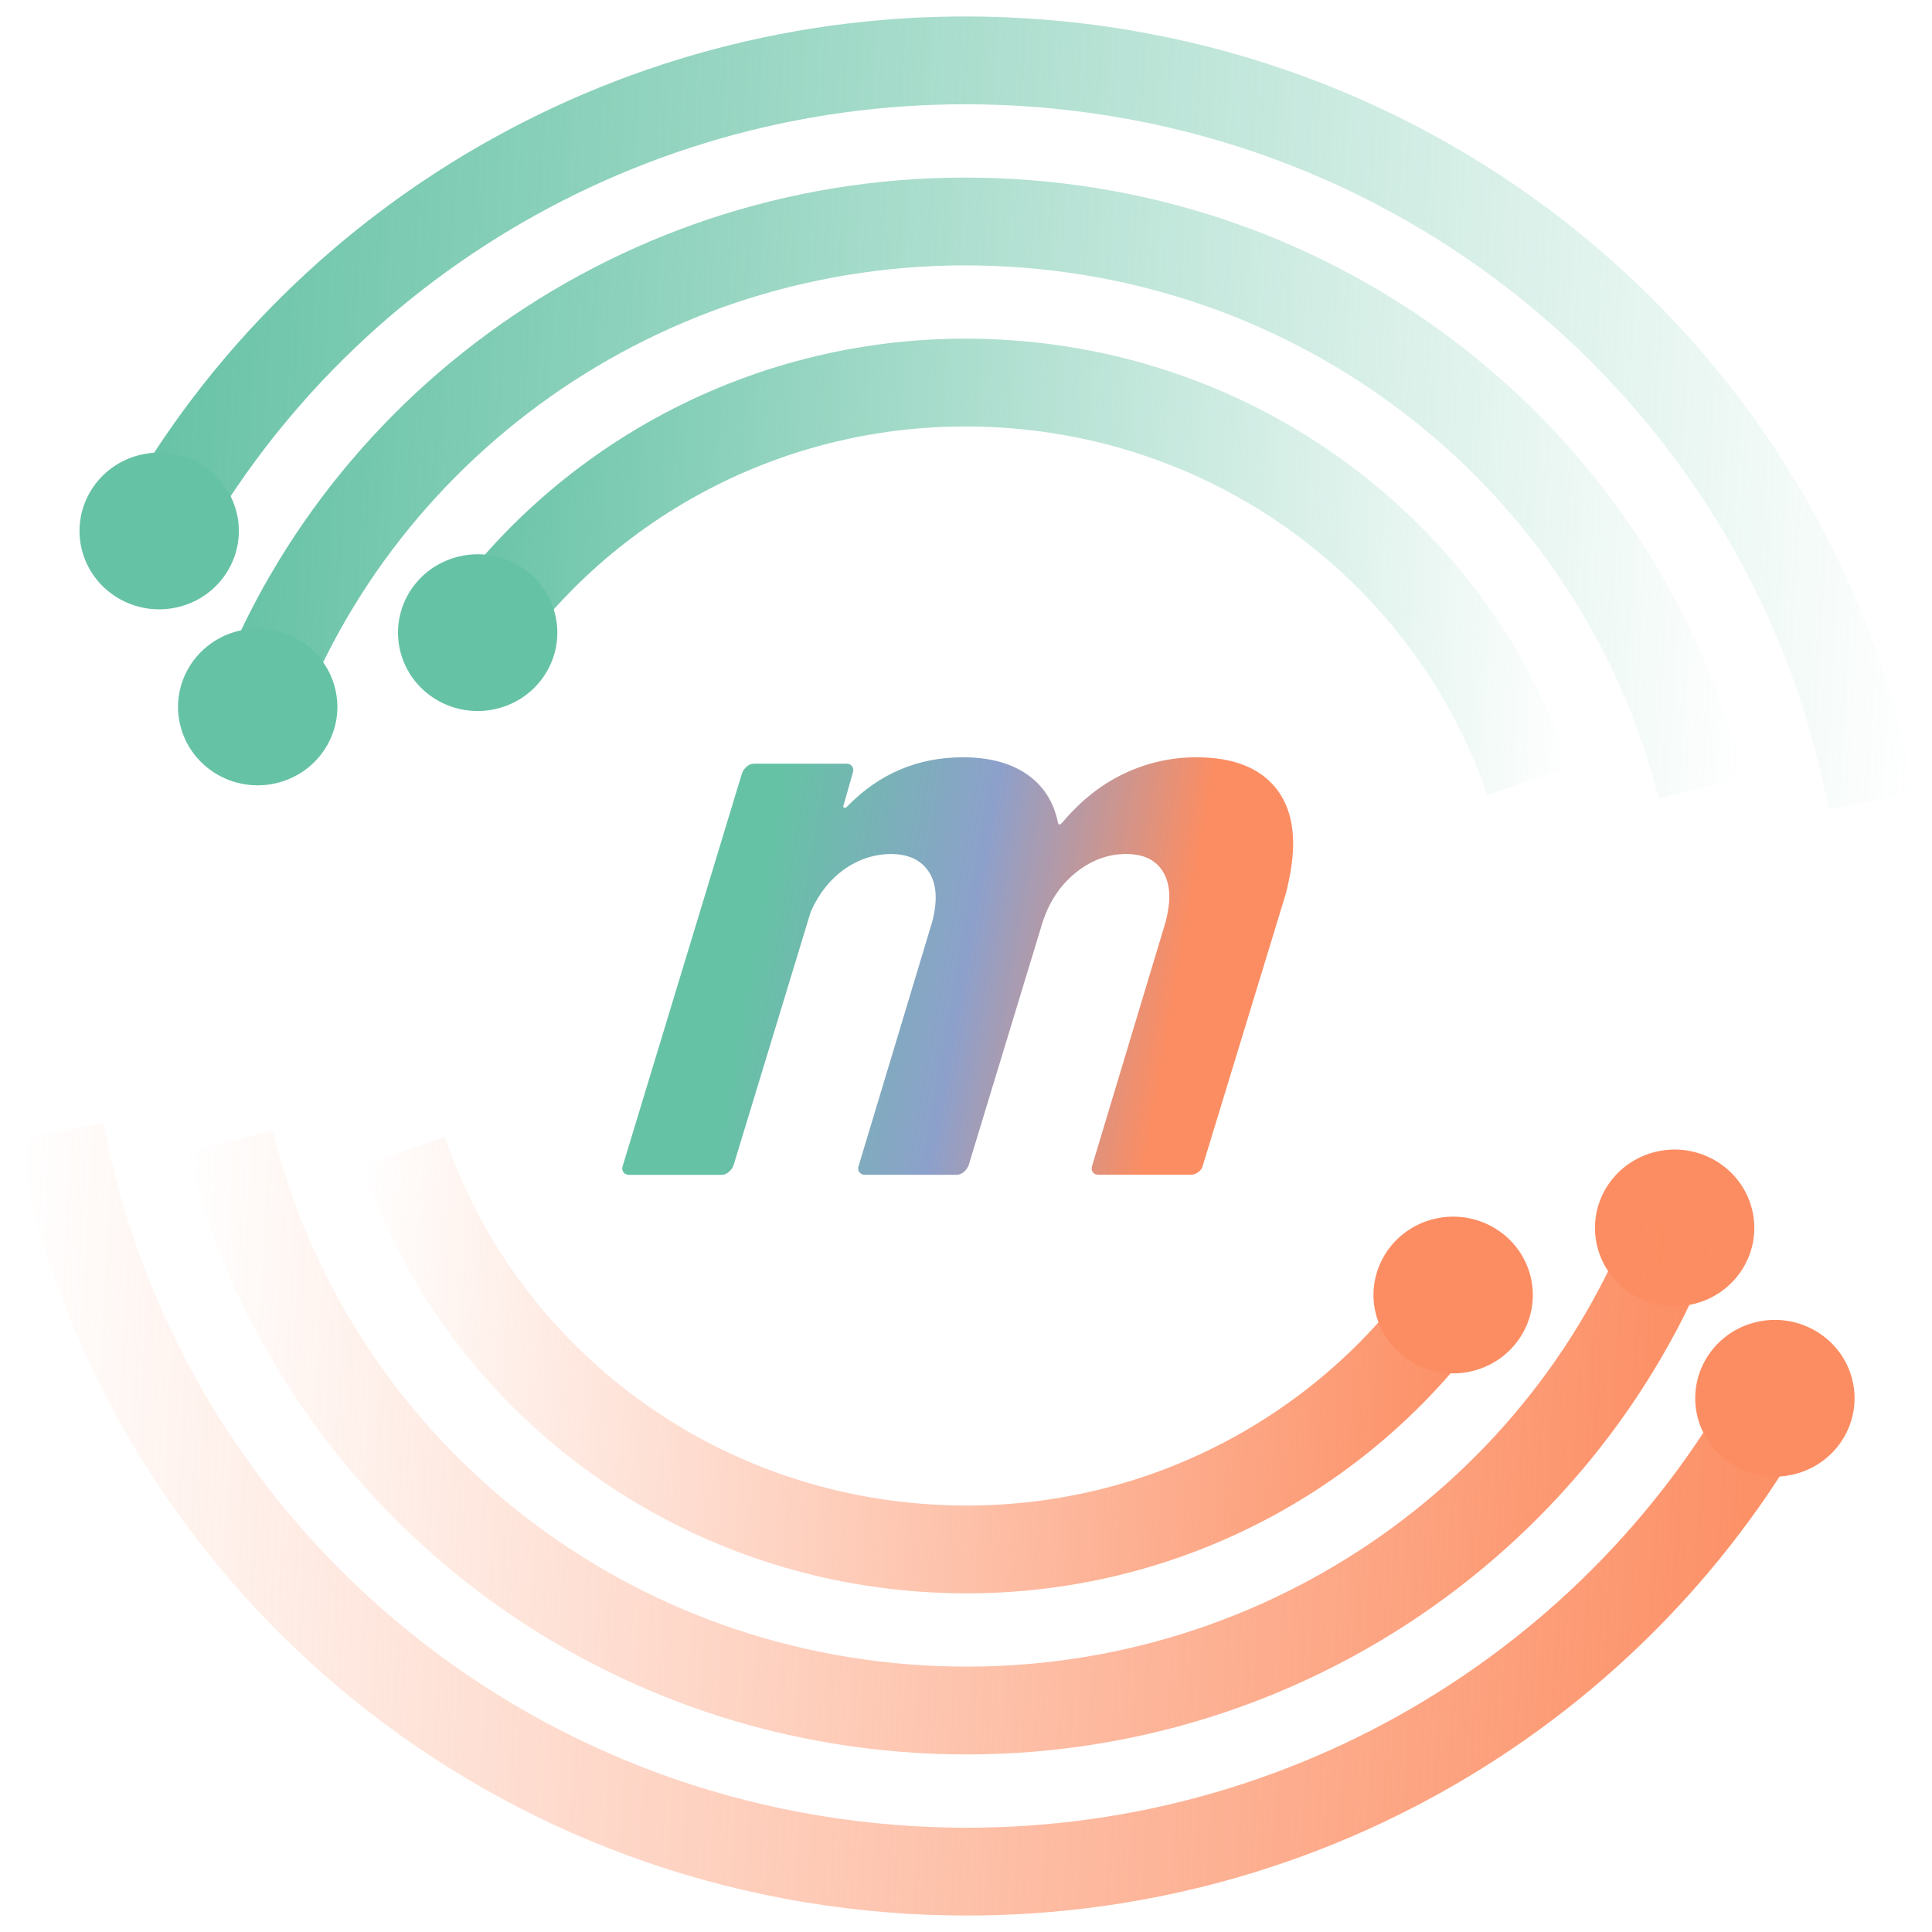
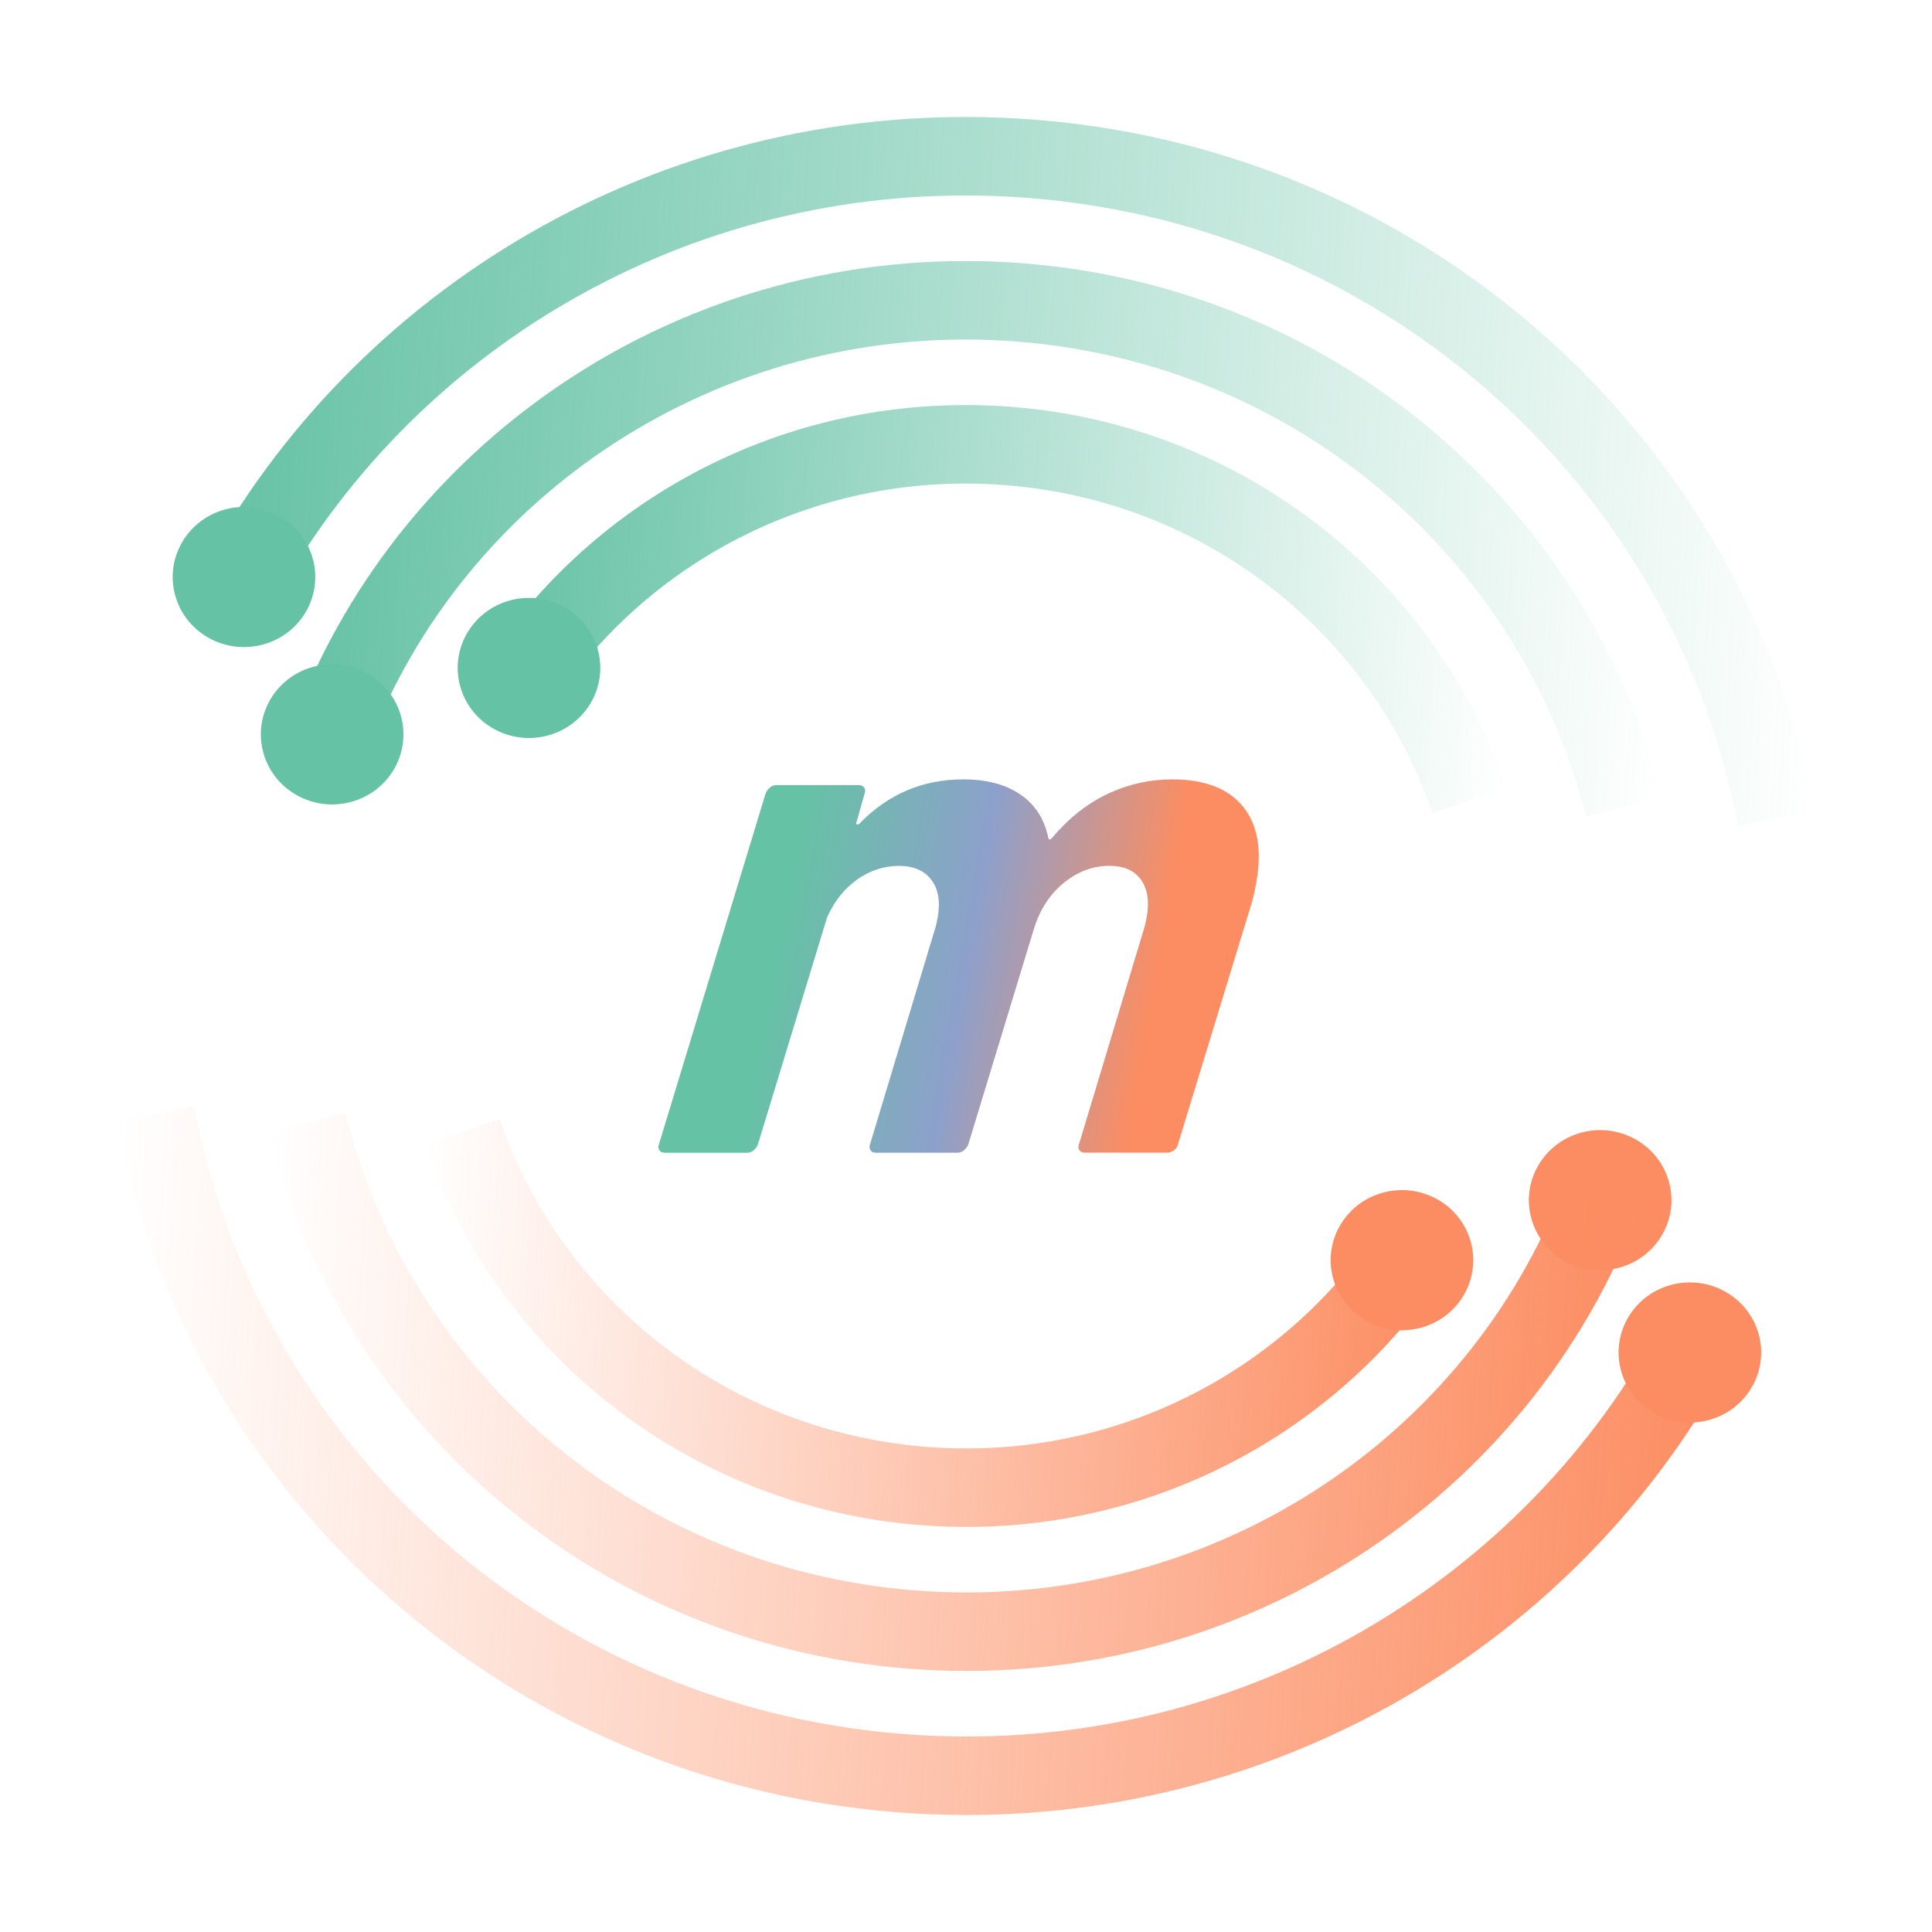
<svg xmlns="http://www.w3.org/2000/svg" xmlns:xlink="http://www.w3.org/1999/xlink" id="Layer_1" version="1.1" viewBox="0 0 512 512">
-   <defs>
-     <style>
+   <defs id="defs321">
+     <style id="style294">
      .st0 {
        fill: url(#linear-gradient);
      }

      .st1 {
        stroke: url(#linear-gradient6);
      }

      .st1, .st2, .st3, .st4, .st5, .st6 {
        fill: none;
        stroke-miterlimit: 10;
        stroke-width: 23.27px;
      }

      .st2 {
        stroke: url(#linear-gradient5);
      }

      .st3 {
        stroke: url(#linear-gradient4);
      }

      .st4 {
        stroke: url(#linear-gradient3);
      }

      .st5 {
        stroke: url(#linear-gradient1);
      }

      .st6 {
        stroke: url(#linear-gradient2);
      }

      .st7 {
        fill: #fc8d62;
      }

      .st7, .st8 {
        fill-rule: evenodd;
      }

      .st8 {
        fill: #66c2a5;
      }
    </style>
-     <linearGradient id="linear-gradient" x1="173.37" y1="256" x2="336.65" y2="256" gradientTransform="translate(46.09) skewX(-10)" gradientUnits="userSpaceOnUse">
-       <stop offset="0" stop-color="#66c2a5" />
-       <stop offset=".15" stop-color="#66c2a5" />
-       <stop offset=".5" stop-color="#8da0cb" />
-       <stop offset=".85" stop-color="#fc8d62" />
-       <stop offset="1" stop-color="#fc8d62" />
+     <linearGradient id="linear-gradient" x1="173.37" y1="256" x2="336.65" y2="256" gradientTransform="matrix(1,0,-0.176327,1,46.09,0)" gradientUnits="userSpaceOnUse">
+       <stop offset="0" stop-color="#66c2a5" id="stop296" />
+       <stop offset=".15" stop-color="#66c2a5" id="stop298" />
+       <stop offset=".5" stop-color="#8da0cb" id="stop300" />
+       <stop offset=".85" stop-color="#fc8d62" id="stop302" />
+       <stop offset="1" stop-color="#fc8d62" id="stop304" />
    </linearGradient>
    <linearGradient id="linear-gradient1" x1="81.25" y1="210.05" x2="382.31" y2="210.05" gradientTransform="translate(49.86 -76.76) rotate(3.41)" gradientUnits="userSpaceOnUse">
-       <stop offset="0" stop-color="#66c2a5" />
-       <stop offset="1" stop-color="#66c2a5" stop-opacity="0" />
+       <stop offset="0" stop-color="#66c2a5" id="stop307" />
+       <stop offset="1" stop-color="#66c2a5" stop-opacity="0" id="stop309" />
    </linearGradient>
    <linearGradient id="linear-gradient2" x1="68.88" y1="429.76" x2="370.62" y2="429.76" gradientTransform="translate(49.86 -76.76) rotate(3.41)" gradientUnits="userSpaceOnUse">
-       <stop offset="0" stop-color="#fc8d62" stop-opacity="0" />
-       <stop offset="1" stop-color="#fc8d62" />
+       <stop offset="0" stop-color="#fc8d62" stop-opacity="0" id="stop312" />
+       <stop offset="1" stop-color="#fc8d62" id="stop314" />
    </linearGradient>
    <linearGradient id="linear-gradient3" x1="22.89" y1="188.04" x2="428.4" y2="188.04" xlink:href="#linear-gradient1" />
    <linearGradient id="linear-gradient4" x1="22.53" y1="451.61" x2="428.28" y2="451.61" xlink:href="#linear-gradient2" />
    <linearGradient id="linear-gradient5" x1="-5.18" y1="166.52" x2="473.85" y2="166.52" xlink:href="#linear-gradient1" />
    <linearGradient id="linear-gradient6" x1="-22.67" y1="473.29" x2="456.89" y2="473.29" xlink:href="#linear-gradient2" />
+     <linearGradient xlink:href="#linear-gradient1" id="linearGradient563" gradientUnits="userSpaceOnUse" gradientTransform="rotate(3.41,1314.292,799.1345)" x1="81.25" y1="210.05" x2="382.31" y2="210.05" />
+     <linearGradient xlink:href="#linear-gradient2" id="linearGradient565" gradientUnits="userSpaceOnUse" gradientTransform="rotate(3.41,1314.292,799.1345)" x1="68.88" y1="429.76" x2="370.62" y2="429.76" />
  </defs>
-   <path class="st0" d="M338.02,208.72c4.35,5.37,5.67,12.86,3.95,22.47-.58,3.25-1.17,5.73-1.76,7.42l-21.42,70.18c-.13.71-.53,1.31-1.19,1.8-.66.5-1.36.74-2.07.74h-24.36c-.72,0-1.25-.24-1.59-.74-.34-.49-.38-1.09-.11-1.8l19.17-63.61c.29-.85.58-2.05.86-3.6.84-4.67.28-8.38-1.67-11.13-1.95-2.76-5.08-4.13-9.39-4.13-4.89,0-9.4,1.7-13.53,5.09-4.13,3.39-7.06,7.92-8.79,13.57l-19.42,63.82c-.27.71-.7,1.31-1.29,1.8-.59.5-1.25.74-1.96.74h-24.15c-.72,0-1.25-.24-1.59-.74-.34-.49-.38-1.09-.11-1.8l19.17-63.61c.29-.85.57-1.98.82-3.39.86-4.8.25-8.59-1.85-11.34-2.09-2.76-5.29-4.13-9.61-4.13s-8.58,1.35-12.36,4.03c-3.79,2.69-6.76,6.43-8.91,11.24l-20.46,67.21c-.27.71-.7,1.31-1.29,1.8-.59.5-1.25.74-1.97.74h-24.36c-.72,0-1.25-.24-1.59-.74-.34-.49-.38-1.09-.11-1.8l31.56-103.89c.27-.71.7-1.31,1.29-1.8.59-.49,1.24-.74,1.97-.74h24.36c.72,0,1.25.25,1.59.74.34.5.38,1.1.11,1.8l-2.34,8.27c-.22.42-.2.71.06.85.26.14.57,0,.94-.42,8.44-8.62,18.63-12.93,30.56-12.93,6.9,0,12.53,1.48,16.88,4.45,4.35,2.97,7.12,7.21,8.28,12.72.13.85.57.85,1.29,0,4.92-5.8,10.4-10.11,16.44-12.93,6.04-2.83,12.37-4.24,18.98-4.24,9.63,0,16.62,2.69,20.98,8.06Z" />
-   <path class="st7" d="M449.69,345.35c-11.2,3.2-22.91-3.13-26.17-14.15-3.25-11.01,3.19-22.53,14.38-25.73s22.91,3.13,26.17,14.15-3.19,22.53-14.38,25.73Z" />
-   <path class="st5" d="M405.13,206.95c-19.77-58.07-73.8-101.42-139.77-105.29-56.93-3.34-108.58,23.55-138.8,66.55" />
-   <path class="st6" d="M106.88,305.09c19.78,58.05,73.81,101.38,139.76,105.25,57.38,3.37,109.4-23.97,139.51-67.57" />
-   <path class="st4" d="M450.86,208.87c-20.42-81.77-92.98-144.55-182.92-149.82-89.95-5.28-169.58,48.58-199.73,127.38" />
-   <path class="st3" d="M60.95,302.39c20.17,82.13,92.89,145.27,183.11,150.56,89.95,5.28,169.58-48.58,199.74-127.38" />
-   <path class="st2" d="M496,212.28c-19.88-106.03-111.13-189.14-225.48-195.85-97.06-5.69-184.25,45.22-228.31,123.71" />
-   <path class="st1" d="M16,299.76c19.9,106.01,111.14,189.1,225.47,195.81,97.49,5.72,185.01-45.67,228.88-124.74" />
-   <path class="st8" d="M74.19,207.29c-11.2,3.2-22.91-3.13-26.17-14.15-3.25-11.01,3.19-22.53,14.38-25.73,11.2-3.2,22.91,3.13,26.17,14.15,3.25,11.01-3.19,22.53-14.38,25.73Z" />
-   <path class="st8" d="M48.08,160.65c-11.2,3.2-22.91-3.13-26.17-14.15-3.25-11.01,3.19-22.53,14.38-25.73,11.2-3.2,22.91,3.13,26.17,14.15,3.25,11.01-3.19,22.53-14.38,25.73Z" />
-   <path class="st8" d="M132.48,187.6c-11.2,3.2-22.91-3.13-26.17-14.15-3.25-11.01,3.19-22.53,14.38-25.73,11.2-3.2,22.91,3.13,26.17,14.15,3.25,11.01-3.19,22.53-14.38,25.73Z" />
-   <path class="st7" d="M391,363.13c-11.2,3.2-22.91-3.13-26.17-14.15s3.19-22.53,14.38-25.73c11.2-3.2,22.91,3.13,26.17,14.15,3.25,11.01-3.19,22.53-14.38,25.73Z" />
-   <path class="st7" d="M476.26,390.49c-11.2,3.2-22.91-3.13-26.17-14.15-3.25-11.01,3.19-22.53,14.38-25.73s22.91,3.13,26.17,14.15c3.25,11.01-3.19,22.53-14.38,25.73Z" />
+   <g id="g561" transform="matrix(0.8948973,0,0,0.8941417,26.90609,27.09942)">
+     <path class="st0" d="m 338.02,208.72 c 4.35,5.37 5.67,12.86 3.95,22.47 -0.58,3.25 -1.17,5.73 -1.76,7.42 l -21.42,70.18 c -0.13,0.71 -0.53,1.31 -1.19,1.8 -0.66,0.5 -1.36,0.74 -2.07,0.74 h -24.36 c -0.72,0 -1.25,-0.24 -1.59,-0.74 -0.34,-0.49 -0.38,-1.09 -0.11,-1.8 l 19.17,-63.61 c 0.29,-0.85 0.58,-2.05 0.86,-3.6 0.84,-4.67 0.28,-8.38 -1.67,-11.13 -1.95,-2.76 -5.08,-4.13 -9.39,-4.13 -4.89,0 -9.4,1.7 -13.53,5.09 -4.13,3.39 -7.06,7.92 -8.79,13.57 L 256.7,308.8 c -0.27,0.71 -0.7,1.31 -1.29,1.8 -0.59,0.5 -1.25,0.74 -1.96,0.74 H 229.3 c -0.72,0 -1.25,-0.24 -1.59,-0.74 -0.34,-0.49 -0.38,-1.09 -0.11,-1.8 l 19.17,-63.61 c 0.29,-0.85 0.57,-1.98 0.82,-3.39 0.86,-4.8 0.25,-8.59 -1.85,-11.34 -2.09,-2.76 -5.29,-4.13 -9.61,-4.13 -4.32,0 -8.58,1.35 -12.36,4.03 -3.79,2.69 -6.76,6.43 -8.91,11.24 l -20.46,67.21 c -0.27,0.71 -0.7,1.31 -1.29,1.8 -0.59,0.5 -1.25,0.74 -1.97,0.74 h -24.36 c -0.72,0 -1.25,-0.24 -1.59,-0.74 -0.34,-0.49 -0.38,-1.09 -0.11,-1.8 l 31.56,-103.89 c 0.27,-0.71 0.7,-1.31 1.29,-1.8 0.59,-0.49 1.24,-0.74 1.97,-0.74 h 24.36 c 0.72,0 1.25,0.25 1.59,0.74 0.34,0.5 0.38,1.1 0.11,1.8 l -2.34,8.27 c -0.22,0.42 -0.2,0.71 0.06,0.85 0.26,0.14 0.57,0 0.94,-0.42 8.44,-8.62 18.63,-12.93 30.56,-12.93 6.9,0 12.53,1.48 16.88,4.45 4.35,2.97 7.12,7.21 8.28,12.72 0.13,0.85 0.57,0.85 1.29,0 4.92,-5.8 10.4,-10.11 16.44,-12.93 6.04,-2.83 12.37,-4.24 18.98,-4.24 9.63,0 16.62,2.69 20.98,8.06 z" id="path323" style="fill:url(#linear-gradient)" />
+     <path class="st7" d="m 449.69,345.35 c -11.2,3.2 -22.91,-3.13 -26.17,-14.15 -3.25,-11.01 3.19,-22.53 14.38,-25.73 11.19,-3.2 22.91,3.13 26.17,14.15 3.26,11.02 -3.19,22.53 -14.38,25.73 z" id="path325" />
+     <path class="st5" d="M 405.13,206.95 C 385.36,148.88 331.33,105.53 265.36,101.66 208.43,98.32 156.78,125.21 126.56,168.21" id="path327" style="stroke:url(#linearGradient563)" />
+     <path class="st6" d="m 106.88,305.09 c 19.78,58.05 73.81,101.38 139.76,105.25 57.38,3.37 109.4,-23.97 139.51,-67.57" id="path329" style="stroke:url(#linearGradient565)" />
+     <path class="st4" d="M 450.86,208.87 C 430.44,127.1 357.88,64.32 267.94,59.05 177.99,53.77 98.36,107.63 68.21,186.43" id="path331" style="stroke:url(#linear-gradient3)" />
+     <path class="st3" d="m 60.95,302.39 c 20.17,82.13 92.89,145.27 183.11,150.56 89.95,5.28 169.58,-48.58 199.74,-127.38" id="path333" style="stroke:url(#linear-gradient4)" />
+     <path class="st2" d="M 496,212.28 C 476.12,106.25 384.87,23.14 270.52,16.43 173.46,10.74 86.27,61.65 42.21,140.14" id="path335" style="stroke:url(#linear-gradient5)" />
+     <path class="st1" d="m 16,299.76 c 19.9,106.01 111.14,189.1 225.47,195.81 97.49,5.72 185.01,-45.67 228.88,-124.74" id="path337" style="stroke:url(#linear-gradient6)" />
+     <path class="st8" d="m 74.19,207.29 c -11.2,3.2 -22.91,-3.13 -26.17,-14.15 -3.25,-11.01 3.19,-22.53 14.38,-25.73 11.2,-3.2 22.91,3.13 26.17,14.15 3.25,11.01 -3.19,22.53 -14.38,25.73 z" id="path339" />
+     <path class="st8" d="m 48.08,160.65 c -11.2,3.2 -22.91,-3.13 -26.17,-14.15 -3.25,-11.01 3.19,-22.53 14.38,-25.73 11.2,-3.2 22.91,3.13 26.17,14.15 3.25,11.01 -3.19,22.53 -14.38,25.73 z" id="path341" />
+     <path class="st8" d="m 132.48,187.6 c -11.2,3.2 -22.91,-3.13 -26.17,-14.15 -3.25,-11.01 3.19,-22.53 14.38,-25.73 11.2,-3.2 22.91,3.13 26.17,14.15 3.25,11.01 -3.19,22.53 -14.38,25.73 z" id="path343" />
+     <path class="st7" d="m 391,363.13 c -11.2,3.2 -22.91,-3.13 -26.17,-14.15 -3.26,-11.02 3.19,-22.53 14.38,-25.73 11.2,-3.2 22.91,3.13 26.17,14.15 3.25,11.01 -3.19,22.53 -14.38,25.73 z" id="path345" />
+     <path class="st7" d="m 476.26,390.49 c -11.2,3.2 -22.91,-3.13 -26.17,-14.15 -3.25,-11.01 3.19,-22.53 14.38,-25.73 11.19,-3.2 22.91,3.13 26.17,14.15 3.25,11.01 -3.19,22.53 -14.38,25.73 z" id="path347" />
+   </g>
</svg>
